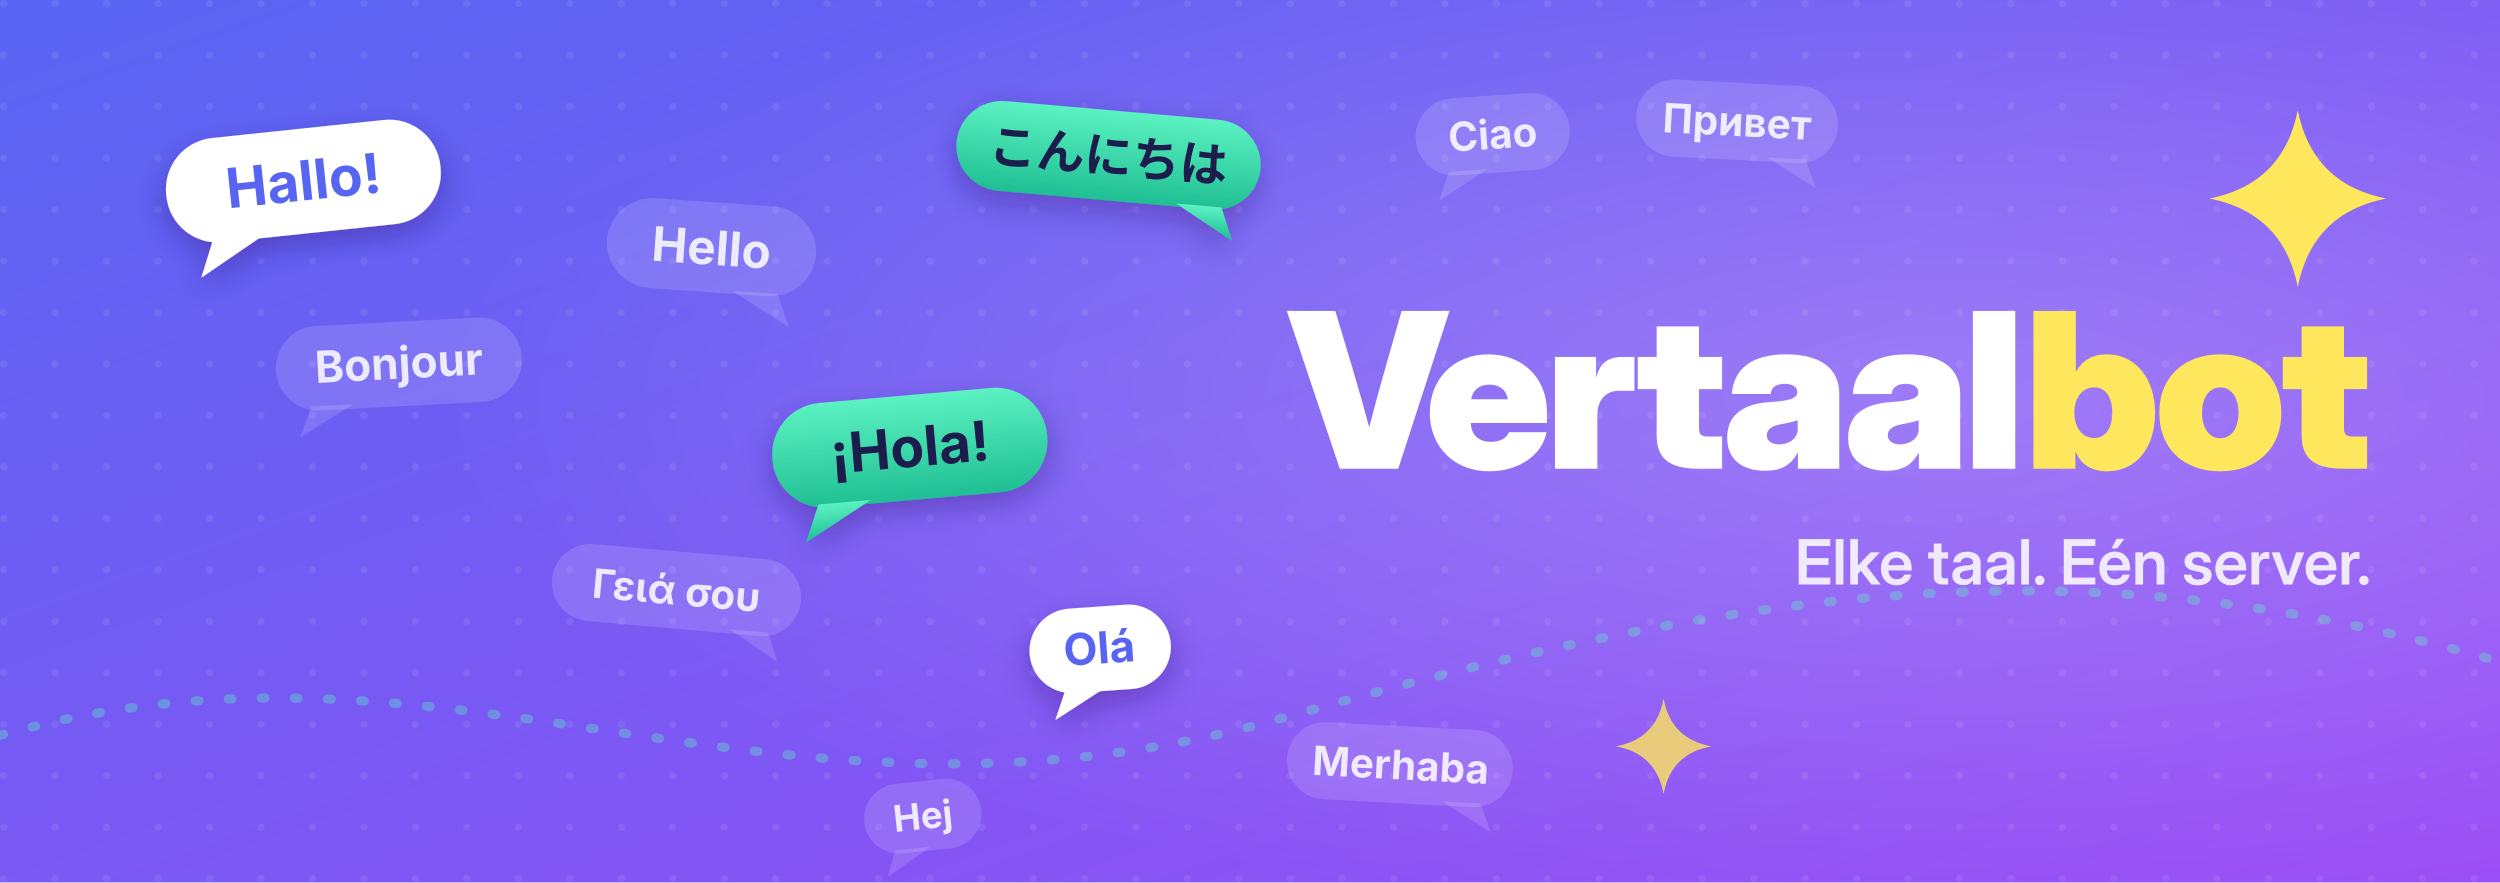
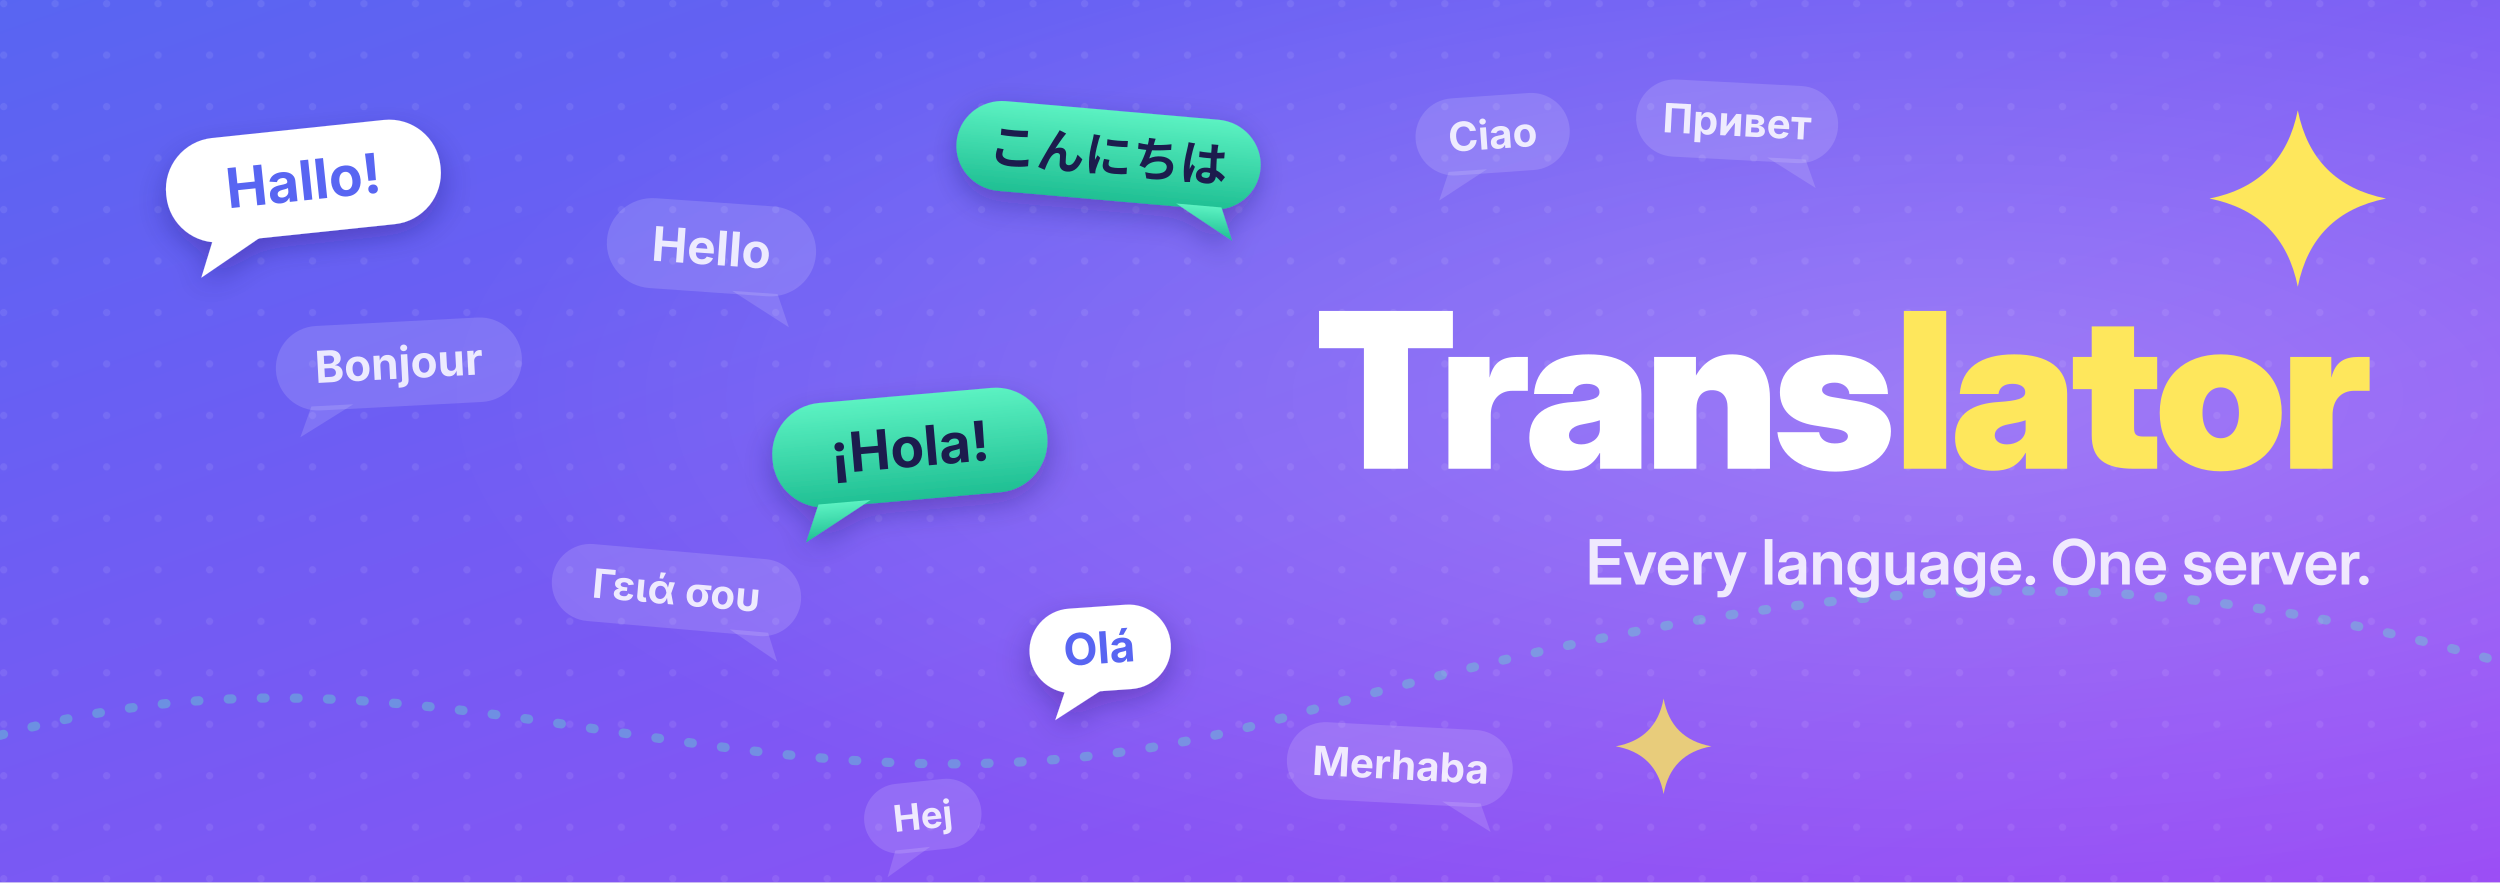
<svg xmlns="http://www.w3.org/2000/svg" viewBox="0 0 1360 480" width="1360" height="480">
  <defs>
    <linearGradient id="bg" x1="0" y1="0" x2="1" y2="1">
      <stop offset="0" stop-color="#5865F2" />
      <stop offset="1" stop-color="#9B4DF5" />
    </linearGradient>
    <radialGradient id="glow" cx="0.78" cy="0.45" r="0.6">
      <stop offset="0" stop-color="#FFFFFF" stop-opacity="0.22" />
      <stop offset="1" stop-color="#FFFFFF" stop-opacity="0" />
    </radialGradient>
    <linearGradient id="mint" x1="0" y1="0" x2="0" y2="1">
      <stop offset="0" stop-color="#5CF2C2" />
      <stop offset="1" stop-color="#1FBF93" />
    </linearGradient>
    <filter id="sh" x="-20%" y="-40%" width="140%" height="180%">
      <feDropShadow dx="0" dy="6" stdDeviation="8" flood-color="#1A1054" flood-opacity="0.3" />
    </filter>
    <pattern id="dots" width="28" height="28" patternUnits="userSpaceOnUse">
      <circle cx="2" cy="2" r="2" fill="#FFFFFF" fill-opacity="0.08" />
    </pattern>
  </defs>
  <rect width="1360" height="480" fill="url(#bg)" />
  <rect width="1360" height="480" fill="url(#dots)" />
  <rect width="1360" height="480" fill="url(#glow)" />
  <path d="M0 400 C 250 330, 420 470, 700 390 S 1150 300, 1360 360" fill="none" stroke="#5CF2C2" stroke-opacity="0.35" stroke-width="5" stroke-linecap="round" stroke-dasharray="2 16" />
  <g font-family="Inter, 'IPAGothic', 'DejaVu Sans', sans-serif" font-weight="700">
    <g transform="rotate(-6 165 98)" filter="url(#sh)">
      <g fill="#FFFFFF" fill-opacity="1">
        <rect x="90" y="70" width="150" height="57" rx="28" />
        <path d="M112.8 125.0 L104.25 145.0 L141.3 125.0Z" />
      </g>
      <text x="165" y="109" font-size="30" fill="#5865F2" fill-opacity="1" text-anchor="middle">Hallo!</text>
    </g>
    <g transform="rotate(4 387 135)">
      <g fill="#FFFFFF" fill-opacity="0.14">
        <rect x="330" y="110" width="114" height="49" rx="25" />
        <path d="M424.64 157.4 L432.05 175.0 L399.94 157.4Z" />
      </g>
      <text x="387" y="144" font-size="26" fill="#FFFFFF" fill-opacity="0.85" text-anchor="middle">Hello</text>
    </g>
    <g transform="rotate(-3 217 198)">
      <g fill="#FFFFFF" fill-opacity="0.14">
        <rect x="150" y="175" width="134" height="46" rx="23" />
        <path d="M168.24 218.6 L161.4 235.0 L191.04 218.6Z" />
      </g>
      <text x="217" y="206" font-size="24" fill="#FFFFFF" fill-opacity="0.85" text-anchor="middle">Bonjour</text>
    </g>
    <g transform="rotate(5 603 85)" filter="url(#sh)">
      <g fill="url(#mint)" fill-opacity="1">
        <rect x="520" y="60" width="166" height="49" rx="25" />
        <path d="M666.64 107.4 L674.05 125.0 L641.94 107.4Z" />
      </g>
      <text x="603" y="94" font-size="26" fill="#1B1D4D" fill-opacity="1" text-anchor="middle">こんにちは</text>
    </g>
    <g transform="rotate(-5 495 244)" filter="url(#sh)">
      <g fill="url(#mint)" fill-opacity="1">
        <rect x="420" y="215" width="150" height="57" rx="28" />
        <path d="M442.8 270.0 L434.25 290.0 L471.3 270.0Z" />
      </g>
      <text x="495" y="254" font-size="30" fill="#1B1D4D" fill-opacity="1" text-anchor="middle">¡Hola!</text>
    </g>
    <g transform="rotate(3 945 66)">
      <g fill="#FFFFFF" fill-opacity="0.14">
        <rect x="890" y="45" width="110" height="42" rx="21" />
        <path d="M983.28 84.8 L989.55 100.0 L962.38 84.8Z" />
      </g>
      <text x="945" y="74" font-size="22" fill="#FFFFFF" fill-opacity="0.85" text-anchor="middle">Привет</text>
    </g>
    <g transform="rotate(-4 812 73)">
      <g fill="#FFFFFF" fill-opacity="0.14">
        <rect x="770" y="52" width="84" height="42" rx="21" />
        <path d="M786.72 91.8 L780.45 107.0 L807.62 91.8Z" />
      </g>
      <text x="812" y="81" font-size="22" fill="#FFFFFF" fill-opacity="0.85" text-anchor="middle">Ciao</text>
    </g>
    <g transform="rotate(5 368 321)">
      <g fill="#FFFFFF" fill-opacity="0.14">
        <rect x="300" y="300" width="136" height="42" rx="21" />
        <path d="M419.68 339.8 L425.95 355.0 L398.78 339.8Z" />
      </g>
      <text x="368" y="329" font-size="22" fill="#FFFFFF" fill-opacity="0.85" text-anchor="middle">Γειά σου</text>
    </g>
    <g transform="rotate(-4 598 353)" filter="url(#sh)">
      <g fill="#FFFFFF" fill-opacity="1">
        <rect x="560" y="330" width="77" height="46" rx="23" />
        <path d="M578.24 373.6 L571.4 390.0 L601.04 373.6Z" />
      </g>
      <text x="598" y="361" font-size="24" fill="#5865F2" fill-opacity="1" text-anchor="middle">Olá</text>
    </g>
    <g transform="rotate(3 762 416)">
      <g fill="#FFFFFF" fill-opacity="0.14">
        <rect x="700" y="395" width="123" height="42" rx="21" />
        <path d="M806.48 434.8 L812.75 450.0 L785.58 434.8Z" />
      </g>
      <text x="762" y="424" font-size="22" fill="#FFFFFF" fill-opacity="0.85" text-anchor="middle">Merhaba</text>
    </g>
    <g transform="rotate(-6 502 444)">
      <g fill="#FFFFFF" fill-opacity="0.14">
        <rect x="470" y="425" width="64" height="38" rx="19" />
        <path d="M485.2 461.0 L479.5 475.0 L504.2 461.0Z" />
      </g>
      <text x="502" y="451" font-size="20" fill="#FFFFFF" fill-opacity="0.85" text-anchor="middle">Hej</text>
    </g>
  </g>
  <g fill="#FEE75C">
    <path d="M1250 60 q8 40 48 48 q-40 8 -48 48 q-8 -40 -48 -48 q40 -8 48 -48z" />
    <path d="M905 380 q4 22 26 26 q-22 4 -26 26 q-4 -22 -26 -26 q22 -4 26 -26z" opacity="0.8" />
  </g>
  <g font-family="'Inter Display', Inter, sans-serif" text-anchor="end">
-     <text x="1290" y="255" font-size="118" font-weight="900" fill="#FFFFFF" letter-spacing="-3">Vertaal<tspan fill="#FEE75C">bot</tspan>
+     <text x="1290" y="255" font-size="118" font-weight="900" fill="#FFFFFF" letter-spacing="-3">Trans<tspan fill="#FEE75C">lator</tspan>
    </text>
-     <text x="1290" y="318" font-size="34" font-weight="600" fill="#FFFFFF" fill-opacity="0.85">Elke taal. Eén server.</text>
+     <text x="1290" y="318" font-size="34" font-weight="600" fill="#FFFFFF" fill-opacity="0.85">Every language. One server.</text>
  </g>
</svg>
